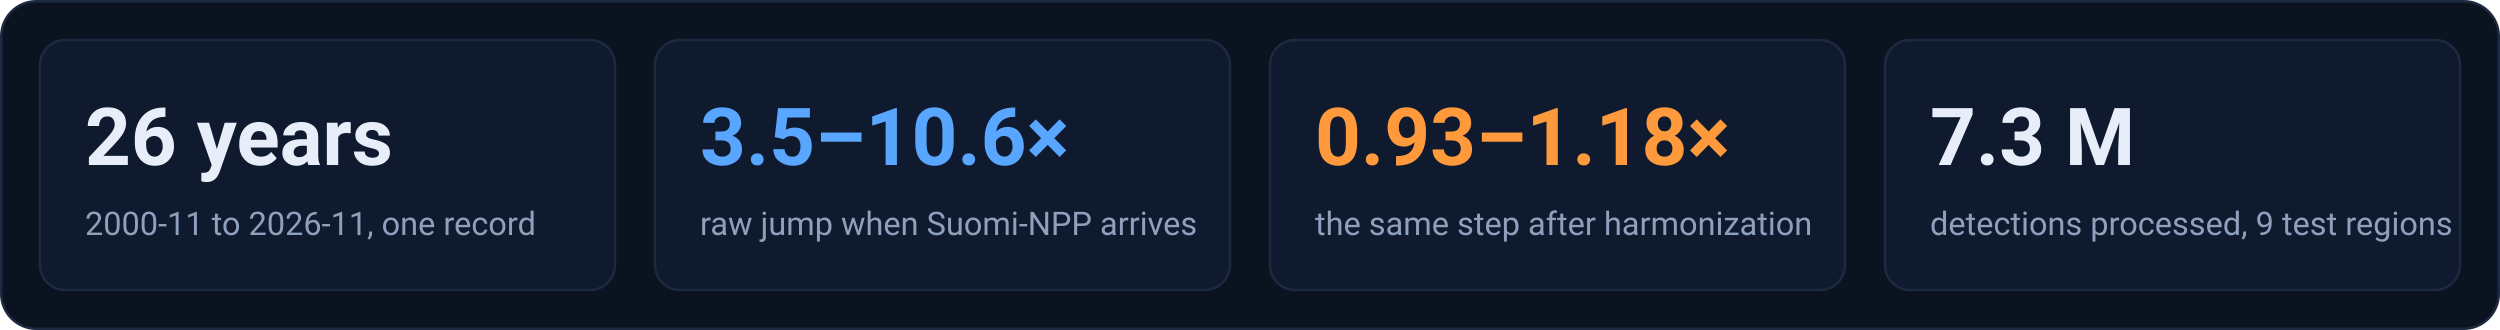
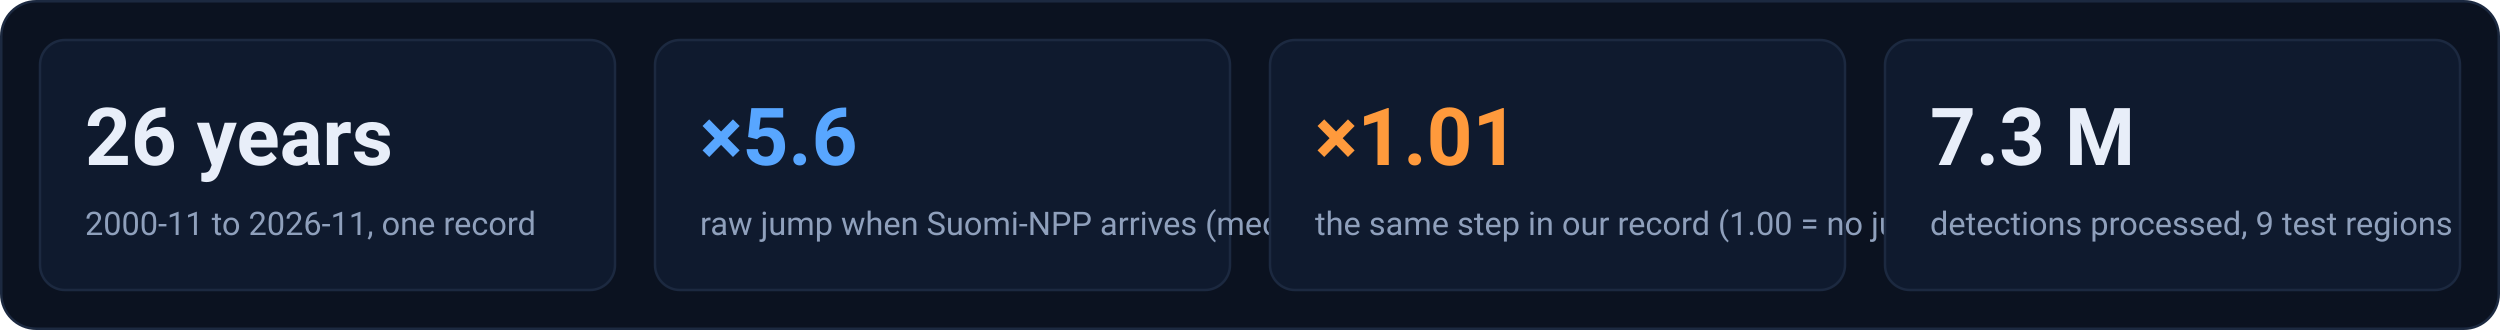
<svg xmlns="http://www.w3.org/2000/svg" viewBox="0 0 1000 132" width="1000" height="132" font-family="ui-sans-serif,system-ui,-apple-system,'Segoe UI',Roboto,Helvetica,Arial,sans-serif" role="img">
  <defs>
    <pattern id="hatch" width="6" height="6" patternUnits="userSpaceOnUse" patternTransform="rotate(45)">
      <rect width="6" height="6" fill="#111A2B" />
      <line x1="0" y1="0" x2="0" y2="6" stroke="#33415C" stroke-width="2" />
    </pattern>
  </defs>
  <rect x="0.5" y="0.5" width="999" height="131" rx="14" fill="#0B1220" stroke="#1C2940" />
  <rect x="16" y="16" width="230" height="100" rx="10" fill="#0F1A2E" stroke="#1C2940" />
  <text x="34" y="66" fill="#E8EEF9" font-size="32" font-weight="700" text-anchor="start">26 years</text>
  <text x="34" y="94" fill="#8FA0BC" font-size="13" font-weight="400" text-anchor="start">2000-11 to 2026-11, one record</text>
  <rect x="262" y="16" width="230" height="100" rx="10" fill="#0F1A2E" stroke="#1C2940" />
-   <text x="280" y="66" fill="#58A6FF" font-size="32" font-weight="700" text-anchor="start">3.5–10.6×</text>
-   <text x="280" y="94" fill="#8FA0BC" font-size="13" font-weight="400" text-anchor="start">raw jump when Suomi-NPP arrives</text>
+   <text x="280" y="66" fill="#58A6FF" font-size="32" font-weight="700" text-anchor="start">×5.6</text>
+   <text x="280" y="94" fill="#8FA0BC" font-size="13" font-weight="400" text-anchor="start">raw jump when Suomi-NPP arrives (median, 9 areas)</text>
  <rect x="508" y="16" width="230" height="100" rx="10" fill="#0F1A2E" stroke="#1C2940" />
-   <text x="526" y="66" fill="#FF9A3C" font-size="32" font-weight="700" text-anchor="start">0.93–1.18×</text>
-   <text x="526" y="94" fill="#8FA0BC" font-size="13" font-weight="400" text-anchor="start">the same step after harmonization</text>
+   <text x="526" y="66" fill="#FF9A3C" font-size="32" font-weight="700" text-anchor="start">×1.01</text>
+   <text x="526" y="94" fill="#8FA0BC" font-size="13" font-weight="400" text-anchor="start">the same step in our record (1.00 = no jump)</text>
  <rect x="754" y="16" width="230" height="100" rx="10" fill="#0F1A2E" stroke="#1C2940" />
  <text x="772" y="66" fill="#E8EEF9" font-size="32" font-weight="700" text-anchor="start">7.3 M</text>
  <text x="772" y="94" fill="#8FA0BC" font-size="13" font-weight="400" text-anchor="start">detections processed, 9 test regions</text>
</svg>
